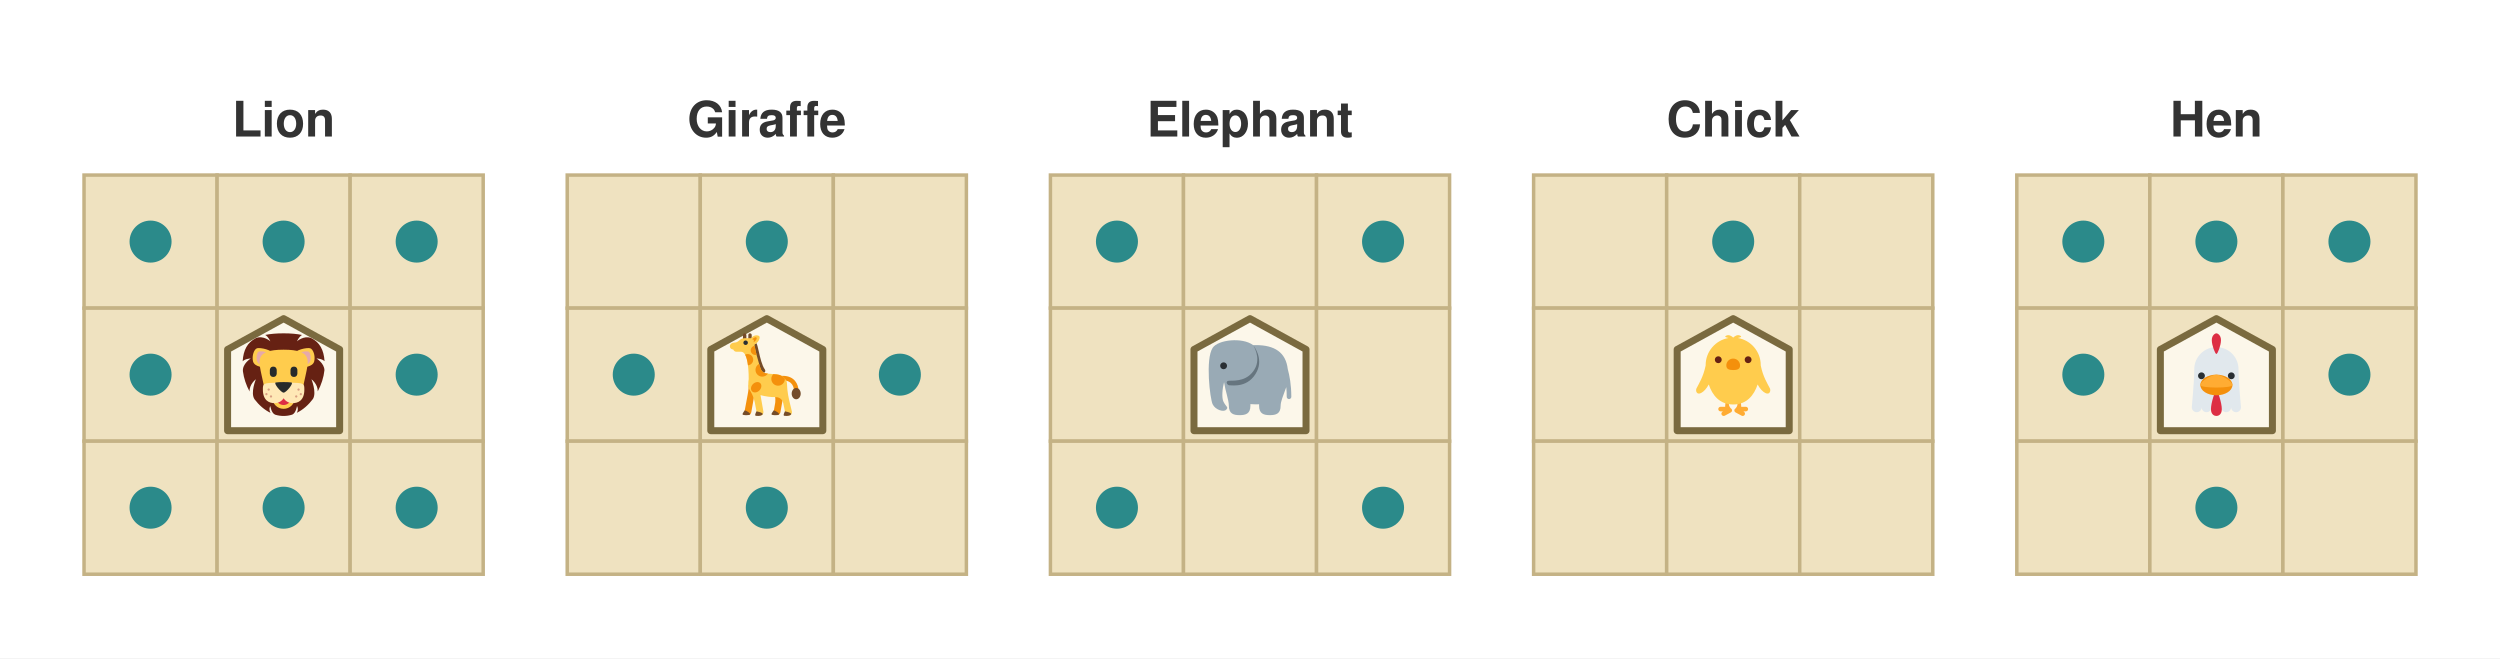
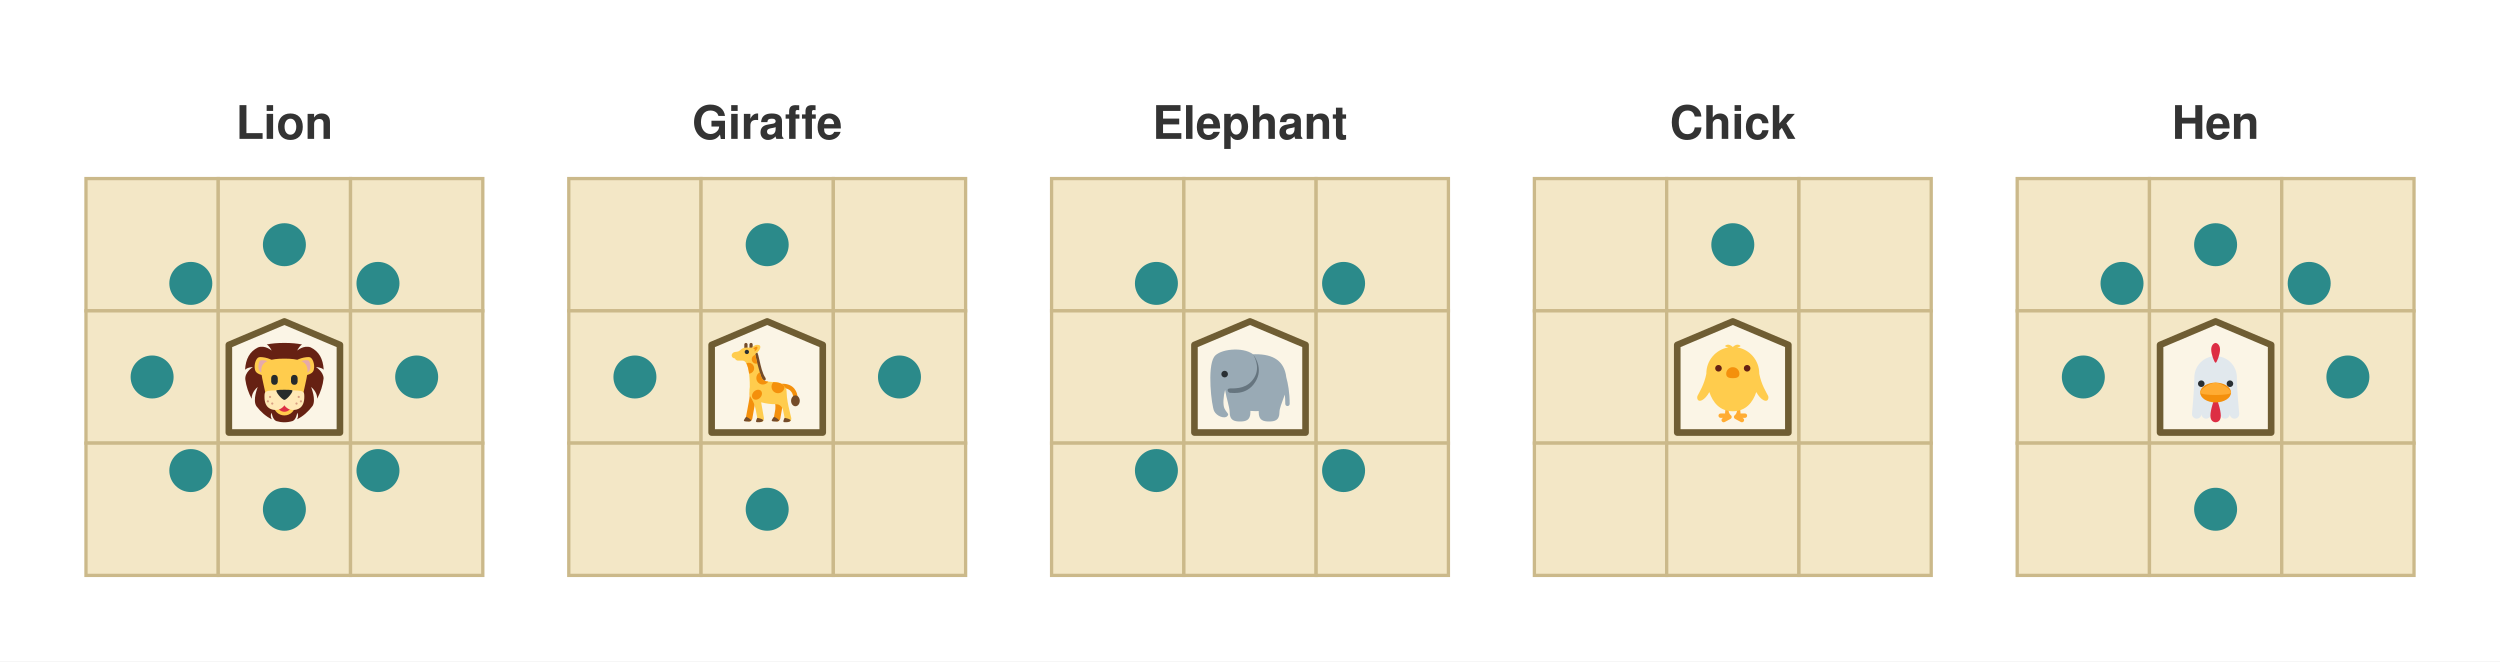
- <svg xmlns="http://www.w3.org/2000/svg" width="714" height="188" viewBox="0 0 714 188" font-family="-apple-system,Segoe UI,Helvetica,Arial,sans-serif">
-   <rect width="714" height="188" fill="#ffffff" />
+ <svg xmlns="http://www.w3.org/2000/svg" width="756" height="200" viewBox="0 0 756 200" font-family="-apple-system,Segoe UI,Helvetica,Arial,sans-serif">
+   <rect width="756" height="200" fill="#ffffff" />
  <defs>
    <symbol id="e_chick" viewBox="0 0 36 36">
      <path fill="#FFAC33" d="M17.38 33.098c-.097-.18-.25-.302-.417-.391C15.366 31.001 16.5 29 16.5 29c0-.553 1-2 0-2l-1 1c-1 1-1 4-1 4h-2c-.553 0-1 .447-1 1s.447 1 1 1h1.108l-.222.12c-.486.263-.667.869-.404 1.355s.869.667 1.356.404l2.639-1.427c.485-.262.666-.868.403-1.354zM23.5 32h-2s0-3-1-4l-1-1c-1 0 0 1.447 0 2 0 0 1.135 2.001-.462 3.707-.168.089-.32.211-.418.391-.263.486-.082 1.093.404 1.355l2.639 1.427c.486.263 1.093.082 1.356-.404.263-.486.082-1.093-.404-1.355L22.393 34H23.5c.553 0 1-.447 1-1s-.447-1-1-1z" />
      <path fill="#FFCC4D" d="M34 24c-1-2-3-5-4-10h-.008c.001-.052.008-.102.008-.154 0-5.943-4.324-10.864-9.996-11.819 1.189-.26 2.031-.509.996-1.027-1.115-.558-2.23.129-2.999.846h-.002C17.23 1.129 16.116.442 15 1c-1.035.518-.193.767.996 1.026C10.325 2.981 6 7.902 6 13.846c0 .052.007.102.008.154H6c-1 5-3 8-4 10-.447.895 0 3 2 2 1.191-.596 2.377-1.912 3.357-3.715C8.902 26.94 12.066 31 18 31c5.934 0 9.098-4.06 10.643-8.715.98 1.803 2.166 3.119 3.357 3.715 2 1 2.447-1.105 2-2z" />
      <path fill="#F4900C" d="M21 14c0 1.657-1.343 2-3 2s-3-.343-3-2 1.343-3 3-3 3 1.343 3 3z" />
      <circle fill="#662113" cx="11.5" cy="11.5" r="1.5" />
      <circle fill="#662113" cx="24.5" cy="11.5" r="1.5" />
    </symbol>
    <symbol id="e_elephant" viewBox="0 0 36 36">
      <path fill="#99AAB5" d="M34.453 15.573c-.864-7.3-5.729-10.447-13.93-10.447-.391 0-.763.017-1.139.031-.013-.01-.022-.021-.035-.031C14.655 1.605 4.091 2.779 1.745 6.3c-3.255 4.883-1.174 22.3 0 24.646 1.173 2.35 4.694 3.521 5.868 2.35 1.174-1.176 0-1.176-1.173-3.521-.85-1.701-.466-5.859.255-8.471.028.168.068.322.1.486.39 2.871 1.993 7.412 1.993 9.744 0 3.564 2.102 4.107 4.694 4.107 2.593 0 4.695-.543 4.695-4.107 0-.24-.008-.463-.012-.695.757.064 1.535.107 2.359.107.497 0 .977-.016 1.448-.039-.004.209-.013.41-.013.627 0 3.564 2.103 4.107 4.694 4.107 2.593 0 4.695-.543 4.695-4.107 0-1.801 1.192-4.625 2.039-6.982.159-.354.291-.732.42-1.117.118 1.307.193 2.706.193 4.206 0 .553.447 1 1 1s1-.447 1-1c0-5.153-.771-9.248-1.547-12.068z" />
      <path fill="#66757F" d="M19.35 5.126S23 10.641 20 15.641c-3 5-7.838 5-11 5-2 0-1 2 0 2 1.414 0 8.395 1.211 12-6 3-6-1.65-11.515-1.65-11.515z" />
      <circle fill="#292F33" cx="6.5" cy="14.141" r="1.5" />
    </symbol>
    <symbol id="e_giraffe" viewBox="0 0 36 36">
      <path d="M22.217 35.615h-.002c-.804-.142-1.34-.908-1.198-1.712l.59-3.344s.68-3.165-1.076-5.449c1.259-1.171 5.024.085 5.024.085l-1.626 9.221c-.142.804-.908 1.34-1.712 1.199zm-12.692-.021h-.002c-.804-.142-1.34-.908-1.198-1.712l1.312-7.025s.503-2.419.503-4.439c1.142-.439 2.723 2.757 2.723 2.757l-1.626 9.221c-.143.803-.909 1.339-1.712 1.198zm21.277-9.823c-.537 0-.977-.431-.985-.969-.012-.723-.304-4.326-4.925-4.326-.545 0-.985-.441-.985-.985s.441-.985.985-.985c5.363 0 6.858 3.938 6.896 6.264.009.545-.425.993-.969 1.002l-.017-.001z" fill="#F4900C" />
      <g fill="#754C29">
        <path d="M15.226 17.252l-3.46-11.98 1.687-1.02c.369.61.628 1.722 1.054 3.633.569 2.558 1.349 6.06 2.657 7.876.318.442.218 1.058-.224 1.376-.175.126-1.714.115-1.714.115zM7.615 2.71V.739c0-.408.331-.739.739-.739s.739.331.739.739V2.71H7.615zm2.332 0V.739c0-.408.331-.739.739-.739s.739.331.739.739V2.71H9.947z" />
        <ellipse cx="30.802" cy="26.263" rx="1.971" ry="2.464" />
      </g>
      <path fill="#FFCC4D" d="M28.935 34.094s-.647-2.515-.998-4.154c-.332-1.549-1.025-3.981-1.171-8.225-.01-.145-.039-.512-.138-.779-.122-.33-.567-.933-.766-1.203-.777-1.052-2.012-1.691-3.526-1.847-1.283-.132-2.573-.185-3.854-.339-.59-.071-1.1-.156-1.422-.272-1.636-.589-1.962-2.502-2.414-3.965-.8-2.59-1.508-5.225-1.961-7.9l-.036.009.036-.009-.027-.165V4.84c1.567-.714 2.79-2.888 1.971-3.706-1.416-.708-2.827.11-3.513.992-.02-.001-.039-.006-.059-.006H8.459c-.655 0-1.304.16-1.872.51-.584.359-.986.907-1.633 1.19-.786.344-1.721.093-2.417.64-1.189.933-.625 2.525.854 2.578.201.577.745.993 1.39.993h2.106c.055.011.108.021.173.029.604.071 1.088.525 1.477 1.215 1.047 1.856 1.244 4.244 1.415 6.324.119 1.448.177 2.906.158 4.36-.293 1.566-.12 3.377-.12 3.377.044.419.186.777.394 1.095l-.01.011c1.99 2.81 2.449 5.97 2.449 5.97l.784 4.193c.142.804.908 1.341 1.713 1.199.804-.142 1.341-.908 1.199-1.712l-1.262-7.159c1.977.534 4.609.932 6.449.852 0 .006-.003.014-.002.02 2.371-.146 3.26 1.73 3.454 2.576.194.846.868 4.228.868 4.228.142.804.909 1.341 1.712 1.199.802-.143 1.339-.91 1.197-1.714z" />
      <path fill="#F4900C" d="M11.975 22.1c-.985.985-1.16 2.408-.391 3.178.77.77 2.193.595 3.178-.391s1.16-2.408.391-3.178c-.77-.77-2.193-.595-3.178.391zm1.088-6.185c0 1.633 1.324 2.956 2.956 2.956 1.029 0 1.933-.526 2.462-1.323-.59-.071-1.1-.156-1.422-.272-1.564-.563-1.872-2.237-2.253-3.441-.057-.179-.108-.349-.162-.523-.935.496-1.581 1.469-1.581 2.603zm-.986-4.434c0-1.361-1.103-2.464-2.464-2.464-.388 0-.75.098-1.077.257.635 1.126 1.015 2.885 1.242 4.653 1.282-.086 2.299-1.142 2.299-2.446zm-1.093-4.079c0 1.118.906 2.023 2.023 2.023.182 0 .355-.032.523-.077-.449-1.787-.709-3.122-.847-3.937-.961.156-1.699.985-1.699 1.991zm8.977 12.456c0 1.633 1.324 2.956 2.956 2.956 1.633 0 2.956-1.324 2.956-2.956 0-.043-.011-.082-.013-.124-.777-1.052-2.012-1.691-3.526-1.847-.457-.047-.972-.088-1.499-.128-.538.536-.874 1.277-.874 2.099zM11.598 2.613c.505-.483 1.317-1.089 1.778-.856.461.233.258 1.273-1.166 2.151.113-.439.551-1.215-.612-1.295z" />
      <circle fill="#292F33" cx="8.772" cy="4.09" r=".985" />
      <path d="M21.047 33.545s-1.142 1.351-.985 1.781 2.741.491 3.249.022-1.951-1.842-2.264-1.803zm-12.623 0s-1.142 1.351-.985 1.781c.156.43 2.741.491 3.249.022s-1.951-1.842-2.264-1.803zm4.547 2.22c.136.391 2.766.329 3.205-.461.439-.79-2.678-1.317-2.678-1.317s-.703 1.273-.527 1.778zm12.404 0c.136.391 2.766.329 3.205-.461.439-.79-2.678-1.317-2.678-1.317s-.703 1.273-.527 1.778z" fill="#754C29" />
    </symbol>
    <symbol id="e_hen" viewBox="0 0 36 36">
      <path fill="#E1E8ED" d="M20.143 32.215c0 1.183-.959 2.143-2.143 2.143s-2.143-.96-2.143-2.143c0-1.184.96-2.144 2.143-2.144s2.143.96 2.143 2.144z" />
      <path fill="#E1E8ED" d="M27.643 15.643C27.643 10.317 23.324 6 18 6c-5.326 0-9.643 4.317-9.643 9.643 0 5.357-1.071 16.572-1.071 16.572 0 1.183.959 2.143 2.143 2.143 1.183 0 2.143-.96 2.143-2.143 0 1.183.96 2.143 2.143 2.143 1.183 0 2.142-.96 2.142-2.143h4.286c0 1.183.96 2.143 2.144 2.143 1.183 0 2.143-.96 2.143-2.143 0 1.183.959 2.143 2.143 2.143 1.184 0 2.143-.96 2.143-2.143-.002 0-1.073-11.215-1.073-16.572z" />
      <path fill="#DD2E44" d="M20 3c0 2.209-1.447 6-2 6-.552 0-2-3.791-2-6s1.448-3 2-3c.553 0 2 .791 2 3zm-4.365 30c0-2.612 1.711-8 2.365-8 .653 0 2.365 5.388 2.365 8S18.652 36 18 36c-.654 0-2.365-.388-2.365-3z" />
      <ellipse fill="#F4900C" cx="18" cy="22.5" rx="7" ry="4.5" />
      <path fill="#FFAC33" d="M25 22.5c0 1.5-14 1.5-14 0s4.791-4.5 7-4.5 7 3 7 4.5z" />
      <circle fill="#292F33" cx="11.5" cy="18.5" r="1.5" />
      <circle fill="#292F33" cx="24.5" cy="18.5" r="1.5" />
    </symbol>
    <symbol id="e_lion" viewBox="0 0 36 36">
      <path fill="#662113" d="M32.325 10.958s2.315.024 3.511 1.177c-.336-4.971-2.104-8.249-5.944-10.13-3.141-1.119-6.066 1.453-6.066 1.453s.862-1.99 2.19-2.746C23.789.236 21.146 0 18 0c-3.136 0-5.785.227-8.006.701 1.341.745 2.215 2.758 2.215 2.758S9.194.803 6 2.053C2.221 3.949.481 7.223.158 12.174c1.183-1.19 3.55-1.215 3.55-1.215S-.105 13.267.282 16.614c.387 2.947 1.394 5.967 2.879 8.722C3.039 22.15 5.917 20 5.917 20s-2.492 5.96-.581 8.738c1.935 2.542 4.313 4.641 6.976 5.916-.955-1.645-.136-3.044-.103-2.945.042.125.459 3.112 2.137 3.743 1.178.356 2.4.548 3.654.548 1.292 0 2.55-.207 3.761-.583 1.614-.691 2.024-3.585 2.064-3.708.032-.098.843 1.287-.09 2.921 2.706-1.309 5.118-3.463 7.064-6.073 1.699-2.846-.683-8.557-.683-8.557s2.85 2.13 2.757 5.288c1.556-2.906 2.585-6.104 2.911-9.2-.035-3.061-3.459-5.13-3.459-5.13z" />
      <path fill="#FFCC4D" d="M13.859 9.495c.596 2.392.16 4.422-2.231 5.017-2.392.596-6.363.087-6.958-2.304-.596-2.392.469-5.39 1.81-5.724 1.341-.334 6.784.62 7.379 3.011zm9.104 18.432c0 2.74-2.222 4.963-4.963 4.963s-4.963-2.223-4.963-4.963c0-2.741 2.223-4.964 4.963-4.964 2.741 0 4.963 2.222 4.963 4.964z" />
      <path fill="#DD2E44" d="M21.309 27.927c0 1.827-1.481 3.309-3.309 3.309s-3.309-1.481-3.309-3.309c0-1.827 1.481-3.31 3.309-3.31s3.309 1.483 3.309 3.31z" />
      <path fill="#E6AAAA" d="M11.052 8.997c.871 1.393.447 3.229-.946 4.1-1.394.871-2.608.797-3.479-.596-.871-1.394-.186-4.131.324-4.45.51-.319 3.23-.448 4.101.946z" />
      <path fill="#FFCC4D" d="M22.141 9.495c-.596 2.392-.159 4.422 2.232 5.017 2.392.596 6.363.087 6.959-2.304.596-2.392-.47-5.39-1.811-5.724-1.342-.334-6.786.62-7.38 3.011z" />
      <path fill="#E6AAAA" d="M24.948 8.997c-.871 1.393-.447 3.229.945 4.1 1.394.871 2.608.797 3.479-.596.871-1.394.185-4.131-.324-4.45-.51-.319-3.229-.448-4.1.946z" />
      <path fill="#FFCC4D" d="M18 7.125h-.002C5.167 7.126 7.125 12.083 8.5 18.667 9.875 25.25 10.384 27 10.384 27h15.228s.51-1.75 1.885-8.333C28.872 12.083 30.829 7.126 18 7.125z" />
      <path fill="#272B2B" d="M12 16s0-1.5 1.5-1.5S15 16 15 16v1.5s0 1.5-1.5 1.5-1.5-1.5-1.5-1.5V16zm9 0s0-1.5 1.5-1.5S24 16 24 16v1.5s0 1.5-1.5 1.5-1.5-1.5-1.5-1.5V16z" />
      <path fill="#FFE8B6" d="M20.168 21.521c-1.598 0-1.385.848-2.168 2.113-.783-1.266-.571-2.113-2.168-2.113-6.865 0-6.837.375-6.865 2.828-.058 4.986 2.802 6.132 5.257 6.06 1.597-.048 2.994-.88 3.777-2.131.783 1.251 2.179 2.083 3.776 2.131 2.455.072 5.315-1.073 5.257-6.06-.029-2.453-.001-2.828-6.866-2.828z" />
      <path fill="#272B2B" d="M14.582 21.411c-1.14.233 2.279 4.431 3.418 4.431s4.559-4.198 3.419-4.431c-1.14-.232-5.698-.232-6.837 0z" />
      <circle fill="#D99E82" cx="11.5" cy="24.5" r=".5" />
      <circle fill="#D99E82" cx="10.5" cy="26.5" r=".5" />
      <circle fill="#D99E82" cx="12.5" cy="27.5" r=".5" />
      <circle fill="#D99E82" cx="24.5" cy="24.5" r=".5" />
      <circle fill="#D99E82" cx="25.5" cy="26.5" r=".5" />
      <circle fill="#D99E82" cx="23.5" cy="27.5" r=".5" />
    </symbol>
  </defs>
-   <text x="81.0" y="39" font-size="14" text-anchor="middle" fill="#333" font-weight="600">Lion</text>
-   <rect x="24" y="50" width="38" height="38" fill="#efe2c0" stroke="#c4b285" stroke-width="1" />
-   <rect x="62" y="50" width="38" height="38" fill="#efe2c0" stroke="#c4b285" stroke-width="1" />
-   <rect x="100" y="50" width="38" height="38" fill="#efe2c0" stroke="#c4b285" stroke-width="1" />
-   <rect x="24" y="88" width="38" height="38" fill="#efe2c0" stroke="#c4b285" stroke-width="1" />
-   <rect x="62" y="88" width="38" height="38" fill="#efe2c0" stroke="#c4b285" stroke-width="1" />
-   <rect x="100" y="88" width="38" height="38" fill="#efe2c0" stroke="#c4b285" stroke-width="1" />
-   <rect x="24" y="126" width="38" height="38" fill="#efe2c0" stroke="#c4b285" stroke-width="1" />
-   <rect x="62" y="126" width="38" height="38" fill="#efe2c0" stroke="#c4b285" stroke-width="1" />
-   <rect x="100" y="126" width="38" height="38" fill="#efe2c0" stroke="#c4b285" stroke-width="1" />
-   <circle cx="43.0" cy="69.0" r="6" fill="#2b8a8a" />
-   <circle cx="81.0" cy="69.0" r="6" fill="#2b8a8a" />
-   <circle cx="119.0" cy="69.0" r="6" fill="#2b8a8a" />
-   <circle cx="43.0" cy="107.0" r="6" fill="#2b8a8a" />
-   <circle cx="119.0" cy="107.0" r="6" fill="#2b8a8a" />
-   <circle cx="43.0" cy="145.0" r="6" fill="#2b8a8a" />
-   <circle cx="81.0" cy="145.0" r="6" fill="#2b8a8a" />
-   <circle cx="119.0" cy="145.0" r="6" fill="#2b8a8a" />
-   <polygon points="81.0,91.0 97.0,99.8 97.0,123.0 65.0,123.0 65.0,99.8" fill="#fcf7ea" stroke="#7a6a3f" stroke-width="2" stroke-linejoin="round" />
-   <use href="#e_lion" x="69.2" y="95.2" width="23.6" height="23.6" />
-   <text x="219.0" y="39" font-size="14" text-anchor="middle" fill="#333" font-weight="600">Giraffe</text>
-   <rect x="162" y="50" width="38" height="38" fill="#efe2c0" stroke="#c4b285" stroke-width="1" />
-   <rect x="200" y="50" width="38" height="38" fill="#efe2c0" stroke="#c4b285" stroke-width="1" />
-   <rect x="238" y="50" width="38" height="38" fill="#efe2c0" stroke="#c4b285" stroke-width="1" />
-   <rect x="162" y="88" width="38" height="38" fill="#efe2c0" stroke="#c4b285" stroke-width="1" />
-   <rect x="200" y="88" width="38" height="38" fill="#efe2c0" stroke="#c4b285" stroke-width="1" />
-   <rect x="238" y="88" width="38" height="38" fill="#efe2c0" stroke="#c4b285" stroke-width="1" />
-   <rect x="162" y="126" width="38" height="38" fill="#efe2c0" stroke="#c4b285" stroke-width="1" />
-   <rect x="200" y="126" width="38" height="38" fill="#efe2c0" stroke="#c4b285" stroke-width="1" />
-   <rect x="238" y="126" width="38" height="38" fill="#efe2c0" stroke="#c4b285" stroke-width="1" />
-   <circle cx="219.0" cy="69.0" r="6" fill="#2b8a8a" />
-   <circle cx="219.0" cy="145.0" r="6" fill="#2b8a8a" />
-   <circle cx="181.0" cy="107.0" r="6" fill="#2b8a8a" />
-   <circle cx="257.0" cy="107.0" r="6" fill="#2b8a8a" />
-   <polygon points="219.0,91.0 235.0,99.8 235.0,123.0 203.0,123.0 203.0,99.8" fill="#fcf7ea" stroke="#7a6a3f" stroke-width="2" stroke-linejoin="round" />
-   <use href="#e_giraffe" x="207.2" y="95.2" width="23.6" height="23.6" />
-   <text x="357.0" y="39" font-size="14" text-anchor="middle" fill="#333" font-weight="600">Elephant</text>
-   <rect x="300" y="50" width="38" height="38" fill="#efe2c0" stroke="#c4b285" stroke-width="1" />
-   <rect x="338" y="50" width="38" height="38" fill="#efe2c0" stroke="#c4b285" stroke-width="1" />
-   <rect x="376" y="50" width="38" height="38" fill="#efe2c0" stroke="#c4b285" stroke-width="1" />
-   <rect x="300" y="88" width="38" height="38" fill="#efe2c0" stroke="#c4b285" stroke-width="1" />
-   <rect x="338" y="88" width="38" height="38" fill="#efe2c0" stroke="#c4b285" stroke-width="1" />
-   <rect x="376" y="88" width="38" height="38" fill="#efe2c0" stroke="#c4b285" stroke-width="1" />
-   <rect x="300" y="126" width="38" height="38" fill="#efe2c0" stroke="#c4b285" stroke-width="1" />
-   <rect x="338" y="126" width="38" height="38" fill="#efe2c0" stroke="#c4b285" stroke-width="1" />
-   <rect x="376" y="126" width="38" height="38" fill="#efe2c0" stroke="#c4b285" stroke-width="1" />
-   <circle cx="319.0" cy="69.0" r="6" fill="#2b8a8a" />
-   <circle cx="395.0" cy="69.0" r="6" fill="#2b8a8a" />
-   <circle cx="319.0" cy="145.0" r="6" fill="#2b8a8a" />
-   <circle cx="395.0" cy="145.0" r="6" fill="#2b8a8a" />
-   <polygon points="357.0,91.0 373.0,99.8 373.0,123.0 341.0,123.0 341.0,99.8" fill="#fcf7ea" stroke="#7a6a3f" stroke-width="2" stroke-linejoin="round" />
-   <use href="#e_elephant" x="345.2" y="95.2" width="23.6" height="23.6" />
-   <text x="495.0" y="39" font-size="14" text-anchor="middle" fill="#333" font-weight="600">Chick</text>
-   <rect x="438" y="50" width="38" height="38" fill="#efe2c0" stroke="#c4b285" stroke-width="1" />
-   <rect x="476" y="50" width="38" height="38" fill="#efe2c0" stroke="#c4b285" stroke-width="1" />
-   <rect x="514" y="50" width="38" height="38" fill="#efe2c0" stroke="#c4b285" stroke-width="1" />
-   <rect x="438" y="88" width="38" height="38" fill="#efe2c0" stroke="#c4b285" stroke-width="1" />
-   <rect x="476" y="88" width="38" height="38" fill="#efe2c0" stroke="#c4b285" stroke-width="1" />
-   <rect x="514" y="88" width="38" height="38" fill="#efe2c0" stroke="#c4b285" stroke-width="1" />
-   <rect x="438" y="126" width="38" height="38" fill="#efe2c0" stroke="#c4b285" stroke-width="1" />
-   <rect x="476" y="126" width="38" height="38" fill="#efe2c0" stroke="#c4b285" stroke-width="1" />
-   <rect x="514" y="126" width="38" height="38" fill="#efe2c0" stroke="#c4b285" stroke-width="1" />
-   <circle cx="495.0" cy="69.0" r="6" fill="#2b8a8a" />
-   <polygon points="495.0,91.0 511.0,99.8 511.0,123.0 479.0,123.0 479.0,99.8" fill="#fcf7ea" stroke="#7a6a3f" stroke-width="2" stroke-linejoin="round" />
-   <use href="#e_chick" x="483.2" y="95.2" width="23.6" height="23.6" />
-   <text x="633.0" y="39" font-size="14" text-anchor="middle" fill="#333" font-weight="600">Hen</text>
-   <rect x="576" y="50" width="38" height="38" fill="#efe2c0" stroke="#c4b285" stroke-width="1" />
-   <rect x="614" y="50" width="38" height="38" fill="#efe2c0" stroke="#c4b285" stroke-width="1" />
-   <rect x="652" y="50" width="38" height="38" fill="#efe2c0" stroke="#c4b285" stroke-width="1" />
-   <rect x="576" y="88" width="38" height="38" fill="#efe2c0" stroke="#c4b285" stroke-width="1" />
-   <rect x="614" y="88" width="38" height="38" fill="#efe2c0" stroke="#c4b285" stroke-width="1" />
-   <rect x="652" y="88" width="38" height="38" fill="#efe2c0" stroke="#c4b285" stroke-width="1" />
-   <rect x="576" y="126" width="38" height="38" fill="#efe2c0" stroke="#c4b285" stroke-width="1" />
-   <rect x="614" y="126" width="38" height="38" fill="#efe2c0" stroke="#c4b285" stroke-width="1" />
-   <rect x="652" y="126" width="38" height="38" fill="#efe2c0" stroke="#c4b285" stroke-width="1" />
-   <circle cx="633.0" cy="69.0" r="6" fill="#2b8a8a" />
-   <circle cx="595.0" cy="69.0" r="6" fill="#2b8a8a" />
-   <circle cx="671.0" cy="69.0" r="6" fill="#2b8a8a" />
-   <circle cx="595.0" cy="107.0" r="6" fill="#2b8a8a" />
-   <circle cx="671.0" cy="107.0" r="6" fill="#2b8a8a" />
-   <circle cx="633.0" cy="145.0" r="6" fill="#2b8a8a" />
-   <polygon points="633.0,91.0 649.0,99.8 649.0,123.0 617.0,123.0 617.0,99.8" fill="#fcf7ea" stroke="#7a6a3f" stroke-width="2" stroke-linejoin="round" />
-   <use href="#e_hen" x="621.2" y="95.2" width="23.6" height="23.6" />
+   <text x="86.0" y="42" font-size="14" text-anchor="middle" fill="#333" font-weight="600">Lion</text>
+   <rect x="26" y="54" width="40" height="40" fill="#f3e7c6" stroke="#cbb98a" stroke-width="1" />
+   <rect x="66" y="54" width="40" height="40" fill="#f3e7c6" stroke="#cbb98a" stroke-width="1" />
+   <rect x="106" y="54" width="40" height="40" fill="#f3e7c6" stroke="#cbb98a" stroke-width="1" />
+   <rect x="26" y="94" width="40" height="40" fill="#f3e7c6" stroke="#cbb98a" stroke-width="1" />
+   <rect x="66" y="94" width="40" height="40" fill="#f3e7c6" stroke="#cbb98a" stroke-width="1" />
+   <rect x="106" y="94" width="40" height="40" fill="#f3e7c6" stroke="#cbb98a" stroke-width="1" />
+   <rect x="26" y="134" width="40" height="40" fill="#f3e7c6" stroke="#cbb98a" stroke-width="1" />
+   <rect x="66" y="134" width="40" height="40" fill="#f3e7c6" stroke="#cbb98a" stroke-width="1" />
+   <rect x="106" y="134" width="40" height="40" fill="#f3e7c6" stroke="#cbb98a" stroke-width="1" />
+   <circle cx="86.0" cy="74.0" r="6.5" fill="#2b8a8a" />
+   <circle cx="114.3" cy="85.7" r="6.5" fill="#2b8a8a" />
+   <circle cx="126.0" cy="114.0" r="6.5" fill="#2b8a8a" />
+   <circle cx="114.3" cy="142.3" r="6.5" fill="#2b8a8a" />
+   <circle cx="86.0" cy="154.0" r="6.5" fill="#2b8a8a" />
+   <circle cx="57.7" cy="142.3" r="6.5" fill="#2b8a8a" />
+   <circle cx="46.0" cy="114.0" r="6.5" fill="#2b8a8a" />
+   <circle cx="57.7" cy="85.7" r="6.5" fill="#2b8a8a" />
+   <polygon points="86.0,97.2 102.8,104.3 102.8,130.8 69.2,130.8 69.2,104.3" fill="#fbf5e6" stroke="#6f5d33" stroke-width="2" stroke-linejoin="round" />
+   <use href="#e_lion" x="74.0" y="103.7" width="24.0" height="24.0" />
+   <text x="232.0" y="42" font-size="14" text-anchor="middle" fill="#333" font-weight="600">Giraffe</text>
+   <rect x="172" y="54" width="40" height="40" fill="#f3e7c6" stroke="#cbb98a" stroke-width="1" />
+   <rect x="212" y="54" width="40" height="40" fill="#f3e7c6" stroke="#cbb98a" stroke-width="1" />
+   <rect x="252" y="54" width="40" height="40" fill="#f3e7c6" stroke="#cbb98a" stroke-width="1" />
+   <rect x="172" y="94" width="40" height="40" fill="#f3e7c6" stroke="#cbb98a" stroke-width="1" />
+   <rect x="212" y="94" width="40" height="40" fill="#f3e7c6" stroke="#cbb98a" stroke-width="1" />
+   <rect x="252" y="94" width="40" height="40" fill="#f3e7c6" stroke="#cbb98a" stroke-width="1" />
+   <rect x="172" y="134" width="40" height="40" fill="#f3e7c6" stroke="#cbb98a" stroke-width="1" />
+   <rect x="212" y="134" width="40" height="40" fill="#f3e7c6" stroke="#cbb98a" stroke-width="1" />
+   <rect x="252" y="134" width="40" height="40" fill="#f3e7c6" stroke="#cbb98a" stroke-width="1" />
+   <circle cx="232.0" cy="74.0" r="6.5" fill="#2b8a8a" />
+   <circle cx="272.0" cy="114.0" r="6.5" fill="#2b8a8a" />
+   <circle cx="232.0" cy="154.0" r="6.5" fill="#2b8a8a" />
+   <circle cx="192.0" cy="114.0" r="6.5" fill="#2b8a8a" />
+   <polygon points="232.0,97.2 248.8,104.3 248.8,130.8 215.2,130.8 215.2,104.3" fill="#fbf5e6" stroke="#6f5d33" stroke-width="2" stroke-linejoin="round" />
+   <use href="#e_giraffe" x="220.0" y="103.7" width="24.0" height="24.0" />
+   <text x="378.0" y="42" font-size="14" text-anchor="middle" fill="#333" font-weight="600">Elephant</text>
+   <rect x="318" y="54" width="40" height="40" fill="#f3e7c6" stroke="#cbb98a" stroke-width="1" />
+   <rect x="358" y="54" width="40" height="40" fill="#f3e7c6" stroke="#cbb98a" stroke-width="1" />
+   <rect x="398" y="54" width="40" height="40" fill="#f3e7c6" stroke="#cbb98a" stroke-width="1" />
+   <rect x="318" y="94" width="40" height="40" fill="#f3e7c6" stroke="#cbb98a" stroke-width="1" />
+   <rect x="358" y="94" width="40" height="40" fill="#f3e7c6" stroke="#cbb98a" stroke-width="1" />
+   <rect x="398" y="94" width="40" height="40" fill="#f3e7c6" stroke="#cbb98a" stroke-width="1" />
+   <rect x="318" y="134" width="40" height="40" fill="#f3e7c6" stroke="#cbb98a" stroke-width="1" />
+   <rect x="358" y="134" width="40" height="40" fill="#f3e7c6" stroke="#cbb98a" stroke-width="1" />
+   <rect x="398" y="134" width="40" height="40" fill="#f3e7c6" stroke="#cbb98a" stroke-width="1" />
+   <circle cx="406.3" cy="85.7" r="6.5" fill="#2b8a8a" />
+   <circle cx="406.3" cy="142.3" r="6.5" fill="#2b8a8a" />
+   <circle cx="349.7" cy="142.3" r="6.5" fill="#2b8a8a" />
+   <circle cx="349.7" cy="85.7" r="6.5" fill="#2b8a8a" />
+   <polygon points="378.0,97.2 394.8,104.3 394.8,130.8 361.2,130.8 361.2,104.3" fill="#fbf5e6" stroke="#6f5d33" stroke-width="2" stroke-linejoin="round" />
+   <use href="#e_elephant" x="366.0" y="103.7" width="24.0" height="24.0" />
+   <text x="524.0" y="42" font-size="14" text-anchor="middle" fill="#333" font-weight="600">Chick</text>
+   <rect x="464" y="54" width="40" height="40" fill="#f3e7c6" stroke="#cbb98a" stroke-width="1" />
+   <rect x="504" y="54" width="40" height="40" fill="#f3e7c6" stroke="#cbb98a" stroke-width="1" />
+   <rect x="544" y="54" width="40" height="40" fill="#f3e7c6" stroke="#cbb98a" stroke-width="1" />
+   <rect x="464" y="94" width="40" height="40" fill="#f3e7c6" stroke="#cbb98a" stroke-width="1" />
+   <rect x="504" y="94" width="40" height="40" fill="#f3e7c6" stroke="#cbb98a" stroke-width="1" />
+   <rect x="544" y="94" width="40" height="40" fill="#f3e7c6" stroke="#cbb98a" stroke-width="1" />
+   <rect x="464" y="134" width="40" height="40" fill="#f3e7c6" stroke="#cbb98a" stroke-width="1" />
+   <rect x="504" y="134" width="40" height="40" fill="#f3e7c6" stroke="#cbb98a" stroke-width="1" />
+   <rect x="544" y="134" width="40" height="40" fill="#f3e7c6" stroke="#cbb98a" stroke-width="1" />
+   <circle cx="524.0" cy="74.0" r="6.5" fill="#2b8a8a" />
+   <polygon points="524.0,97.2 540.8,104.3 540.8,130.8 507.2,130.8 507.2,104.3" fill="#fbf5e6" stroke="#6f5d33" stroke-width="2" stroke-linejoin="round" />
+   <use href="#e_chick" x="512.0" y="103.7" width="24.0" height="24.0" />
+   <text x="670.0" y="42" font-size="14" text-anchor="middle" fill="#333" font-weight="600">Hen</text>
+   <rect x="610" y="54" width="40" height="40" fill="#f3e7c6" stroke="#cbb98a" stroke-width="1" />
+   <rect x="650" y="54" width="40" height="40" fill="#f3e7c6" stroke="#cbb98a" stroke-width="1" />
+   <rect x="690" y="54" width="40" height="40" fill="#f3e7c6" stroke="#cbb98a" stroke-width="1" />
+   <rect x="610" y="94" width="40" height="40" fill="#f3e7c6" stroke="#cbb98a" stroke-width="1" />
+   <rect x="650" y="94" width="40" height="40" fill="#f3e7c6" stroke="#cbb98a" stroke-width="1" />
+   <rect x="690" y="94" width="40" height="40" fill="#f3e7c6" stroke="#cbb98a" stroke-width="1" />
+   <rect x="610" y="134" width="40" height="40" fill="#f3e7c6" stroke="#cbb98a" stroke-width="1" />
+   <rect x="650" y="134" width="40" height="40" fill="#f3e7c6" stroke="#cbb98a" stroke-width="1" />
+   <rect x="690" y="134" width="40" height="40" fill="#f3e7c6" stroke="#cbb98a" stroke-width="1" />
+   <circle cx="670.0" cy="74.0" r="6.5" fill="#2b8a8a" />
+   <circle cx="698.3" cy="85.7" r="6.5" fill="#2b8a8a" />
+   <circle cx="641.7" cy="85.7" r="6.5" fill="#2b8a8a" />
+   <circle cx="710.0" cy="114.0" r="6.5" fill="#2b8a8a" />
+   <circle cx="630.0" cy="114.0" r="6.5" fill="#2b8a8a" />
+   <circle cx="670.0" cy="154.0" r="6.5" fill="#2b8a8a" />
+   <polygon points="670.0,97.2 686.8,104.3 686.8,130.8 653.2,130.8 653.2,104.3" fill="#fbf5e6" stroke="#6f5d33" stroke-width="2" stroke-linejoin="round" />
+   <use href="#e_hen" x="658.0" y="103.7" width="24.0" height="24.0" />
</svg>
